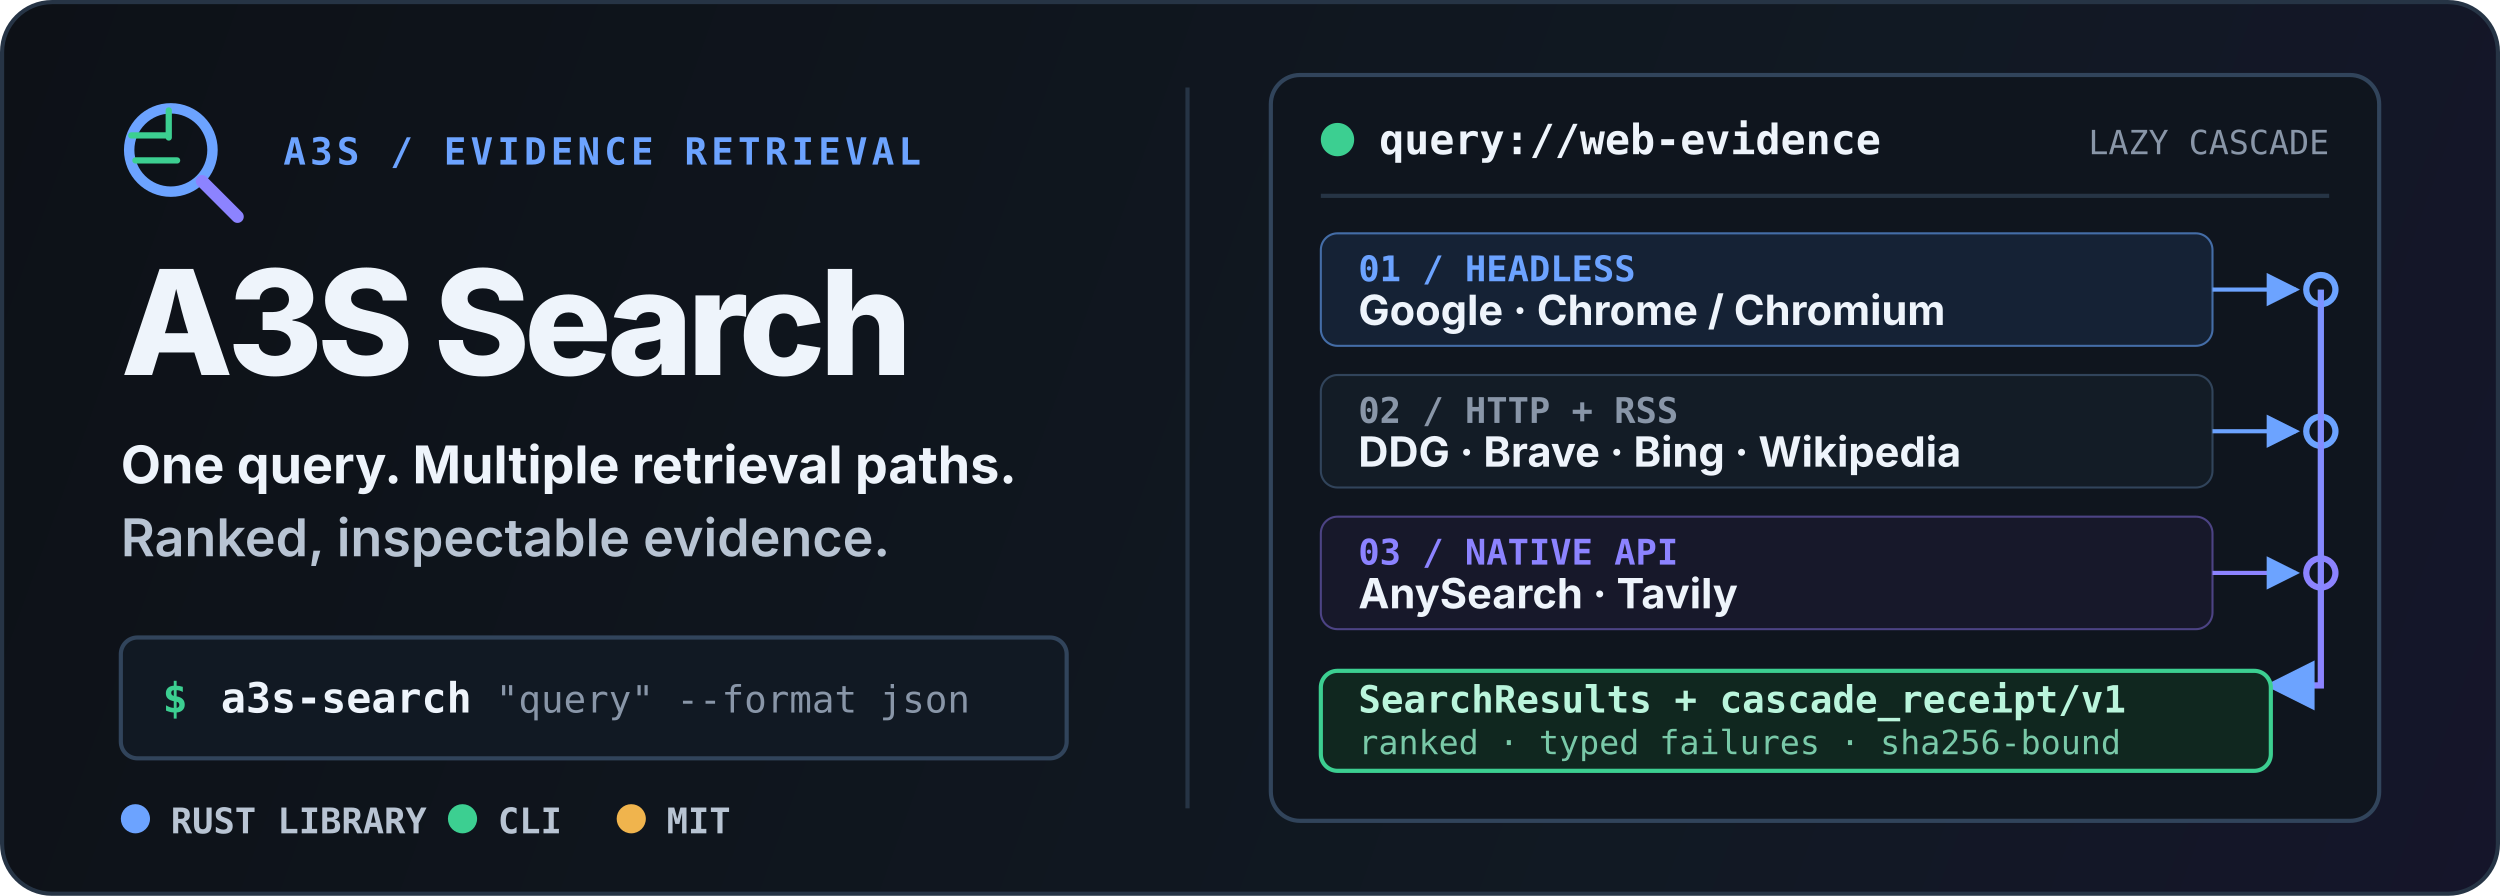
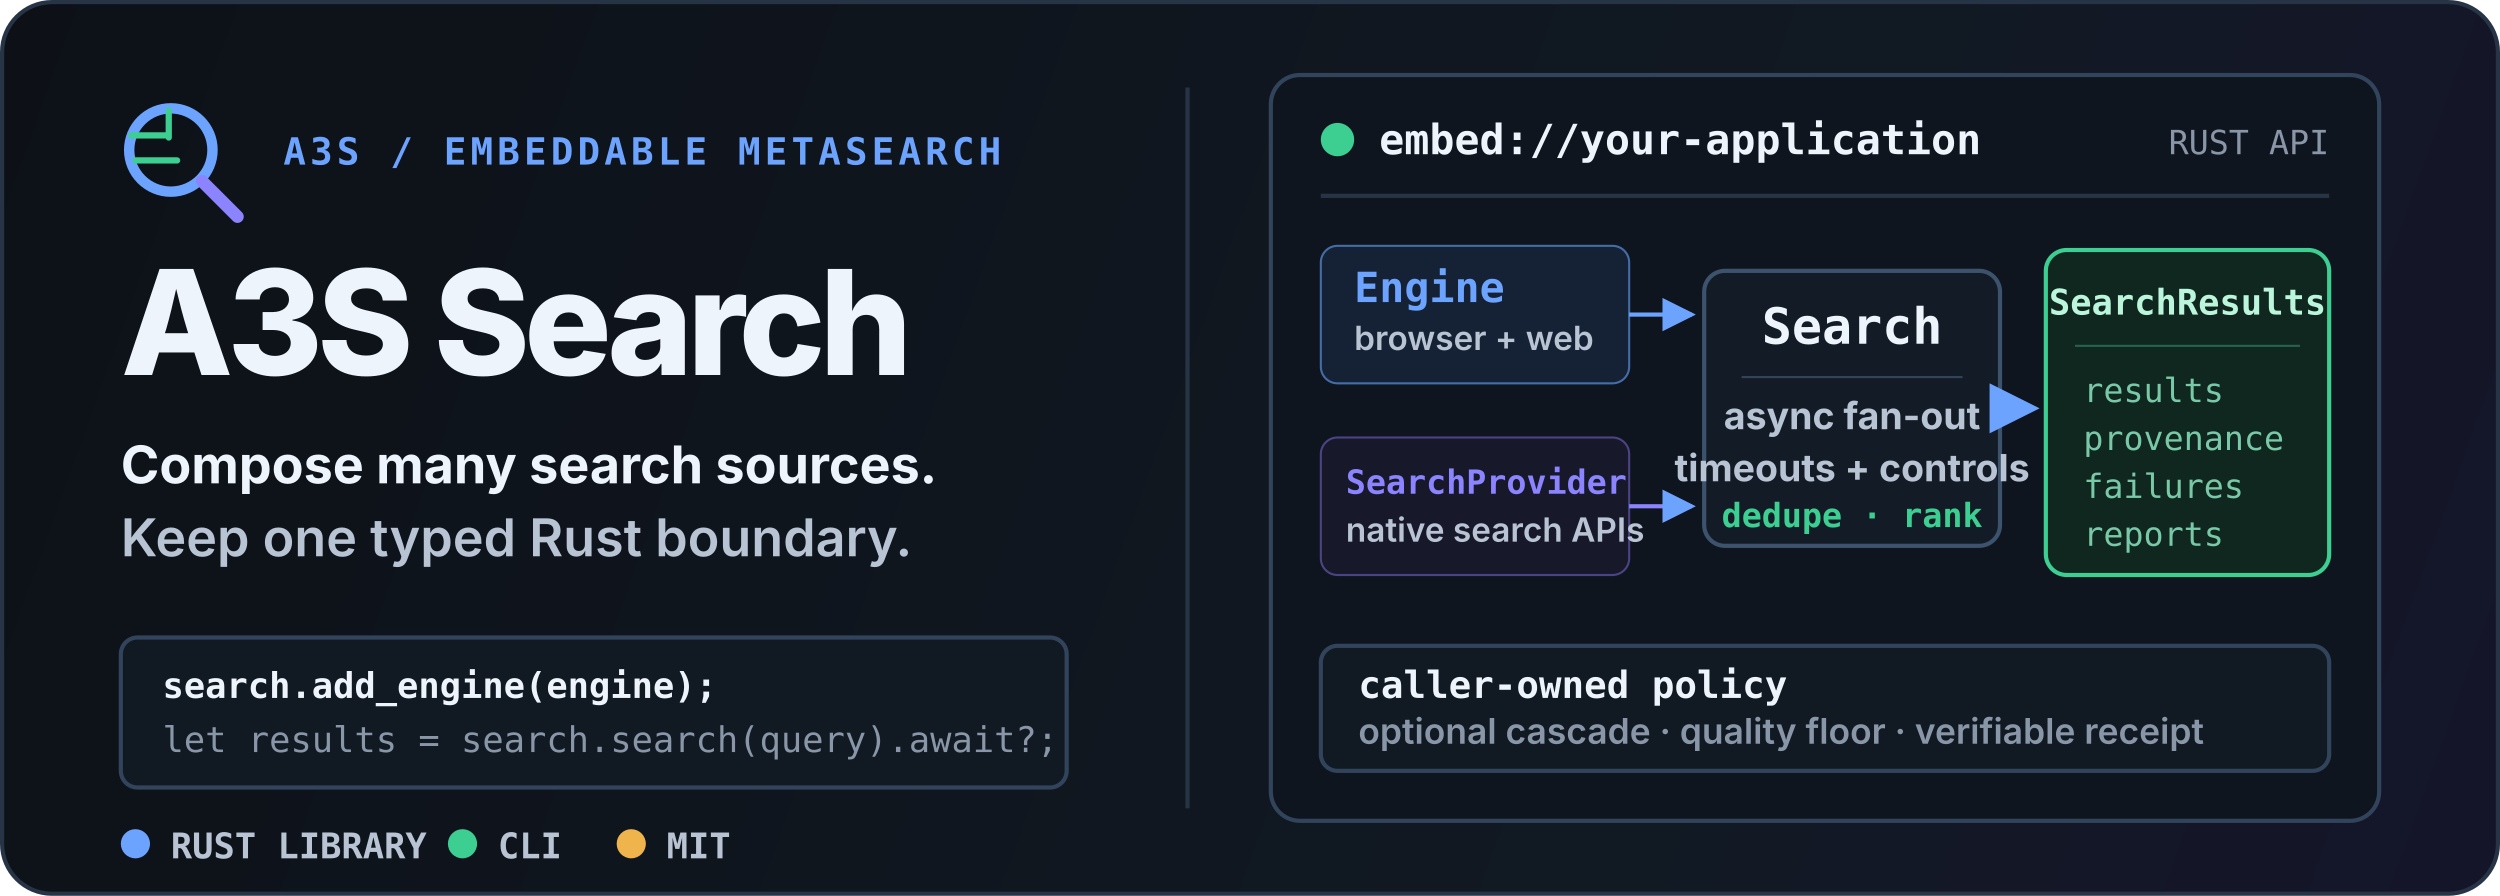
<svg xmlns="http://www.w3.org/2000/svg" width="1200" height="430" viewBox="0 0 1200 430" role="img" aria-labelledby="title desc">
  <defs>
    <linearGradient id="background" x1="0" y1="0" x2="1200" y2="430" gradientUnits="userSpaceOnUse">
      <stop stop-color="#0d1117" />
      <stop offset="0.68" stop-color="#111923" />
      <stop offset="1" stop-color="#15152a" />
    </linearGradient>
    <linearGradient id="route" x1="0" y1="0" x2="1" y2="1">
      <stop stop-color="#6ca3ff" />
      <stop offset="1" stop-color="#8c83ff" />
    </linearGradient>
    <marker id="arrow" markerWidth="8" markerHeight="8" refX="7" refY="4" orient="auto">
      <path d="M0 0L8 4L0 8Z" fill="#6ca3ff" />
    </marker>
  </defs>
  <rect x="1" y="1" width="1198" height="428" rx="24" fill="url(#background)" stroke="#263445" stroke-width="2" />
  <path d="M570 42V388" stroke="#263445" stroke-width="2" />
  <g id="identity" transform="translate(58 48)">
    <g id="route-mark" transform="translate(0 0)" fill="none" stroke-linecap="round">
      <circle cx="24" cy="24" r="20" stroke="#6ca3ff" stroke-width="5" />
      <path d="M39 39L56 56" stroke="#8c83ff" stroke-width="6" />
      <path d="M5 17H22M7 29H27M23 5V18" stroke="#3ccf91" stroke-width="3" />
    </g>
-     <text x="78" y="31" fill="#6ca3ff" font-family="ui-monospace, SFMono-Regular, Menlo, monospace" font-size="18" font-weight="700" letter-spacing="2">A3S / EVIDENCE RETRIEVAL</text>
+     <text x="78" y="31" fill="#6ca3ff" font-family="ui-monospace, SFMono-Regular, Menlo, monospace" font-size="18" font-weight="700" letter-spacing="2">A3S / EMBEDDABLE METASEARCH</text>
    <text y="132" fill="#eef4fb" font-family="-apple-system, BlinkMacSystemFont, 'Segoe UI', 'PingFang SC', sans-serif" font-size="70" font-weight="760" letter-spacing="-2.8">A3S Search</text>
-     <text y="184" fill="#eef4fb" font-family="-apple-system, BlinkMacSystemFont, 'Segoe UI', 'PingFang SC', sans-serif" font-size="25" font-weight="650">One query. Multiple retrieval paths.</text>
-     <text y="219" fill="#b8c4d3" font-family="-apple-system, BlinkMacSystemFont, 'Segoe UI', 'PingFang SC', sans-serif" font-size="25" font-weight="560">Ranked, inspectable evidence.</text>
+     <text y="184" fill="#eef4fb" font-family="-apple-system, BlinkMacSystemFont, 'Segoe UI', 'PingFang SC', sans-serif" font-size="25" font-weight="650">Compose many search sources.</text>
+     <text y="219" fill="#b8c4d3" font-family="-apple-system, BlinkMacSystemFont, 'Segoe UI', 'PingFang SC', sans-serif" font-size="25" font-weight="560">Keep one typed Rust boundary.</text>
    <g transform="translate(0 258)">
-       <rect width="454" height="58" rx="8" fill="#111923" stroke="#31445b" stroke-width="2" />
-       <text x="20" y="36" fill="#3ccf91" font-family="ui-monospace, SFMono-Regular, Menlo, monospace" font-size="20" font-weight="700">$</text>
-       <text x="48" y="36" fill="#eef4fb" font-family="ui-monospace, SFMono-Regular, Menlo, monospace" font-size="20" font-weight="700">a3s-search</text>
-       <text x="180" y="36" fill="#8996a8" font-family="ui-monospace, SFMono-Regular, Menlo, monospace" font-size="18">"query" --format json</text>
+       <rect width="454" height="72" rx="8" fill="#111923" stroke="#31445b" stroke-width="2" />
+       <text x="20" y="29" fill="#eef4fb" font-family="ui-monospace, SFMono-Regular, Menlo, monospace" font-size="17" font-weight="700">search.add_engine(engine);</text>
+       <text x="20" y="55" fill="#8996a8" font-family="ui-monospace, SFMono-Regular, Menlo, monospace" font-size="17">let results = search.search(query).await?;</text>
    </g>
-     <g transform="translate(0 338)" font-family="ui-monospace, SFMono-Regular, Menlo, monospace" font-size="17" font-weight="700">
+     <g transform="translate(0 350)" font-family="ui-monospace, SFMono-Regular, Menlo, monospace" font-size="17" font-weight="700">
      <circle cx="7" cy="7" r="7" fill="#6ca3ff" />
      <text x="24" y="14" fill="#b8c4d3">RUST LIBRARY</text>
      <circle cx="164" cy="7" r="7" fill="#3ccf91" />
      <text x="181" y="14" fill="#b8c4d3">CLI</text>
      <circle cx="245" cy="7" r="7" fill="#f0b44d" />
      <text x="262" y="14" fill="#b8c4d3">MIT</text>
    </g>
  </g>
-   <g id="evidence-cascade" transform="translate(610 36)">
+   <g id="embedded-kernel" transform="translate(610 36)">
    <rect width="532" height="358" rx="14" fill="#0f151e" stroke="#31445b" stroke-width="2" />
    <g transform="translate(24 23)">
      <circle cx="8" cy="8" r="8" fill="#3ccf91" />
-       <text x="28" y="15" fill="#eef4fb" font-family="ui-monospace, SFMono-Regular, Menlo, monospace" font-size="20" font-weight="700">query://web-evidence</text>
-       <text x="484" y="15" fill="#8996a8" text-anchor="end" font-family="ui-monospace, SFMono-Regular, Menlo, monospace" font-size="16">LAZY CASCADE</text>
+       <text x="28" y="15" fill="#eef4fb" font-family="ui-monospace, SFMono-Regular, Menlo, monospace" font-size="20" font-weight="700">embed://your-application</text>
+       <text x="484" y="15" fill="#8996a8" text-anchor="end" font-family="ui-monospace, SFMono-Regular, Menlo, monospace" font-size="16">RUST API</text>
    </g>
    <path d="M24 58H508" stroke="#263445" stroke-width="2" />
-     <g transform="translate(24 76)">
-       <rect width="428" height="54" rx="8" fill="#152235" stroke="#446da7" />
-       <text x="18" y="23" fill="#6ca3ff" font-family="ui-monospace, SFMono-Regular, Menlo, monospace" font-size="17" font-weight="700">01 / HEADLESS</text>
-       <text x="18" y="44" fill="#eef4fb" font-family="-apple-system, BlinkMacSystemFont, 'Segoe UI', sans-serif" font-size="20" font-weight="650">Google · Chrome / Chromium</text>
-       <path d="M428 27H468" stroke="#6ca3ff" stroke-width="2" marker-end="url(#arrow)" />
-       <circle cx="480" cy="27" r="7" fill="#0f151e" stroke="#6ca3ff" stroke-width="3" />
+     <g id="engine-source" transform="translate(24 82)">
+       <rect width="148" height="66" rx="8" fill="#152235" stroke="#446da7" />
+       <text x="16" y="27" fill="#6ca3ff" font-family="ui-monospace, SFMono-Regular, Menlo, monospace" font-size="20" font-weight="700">Engine</text>
+       <text x="16" y="50" fill="#b8c4d3" font-family="-apple-system, BlinkMacSystemFont, 'Segoe UI', sans-serif" font-size="16" font-weight="600">browser + web</text>
    </g>
-     <g transform="translate(24 144)">
-       <rect width="428" height="54" rx="8" fill="#131c26" stroke="#31445b" />
-       <text x="18" y="23" fill="#8996a8" font-family="ui-monospace, SFMono-Regular, Menlo, monospace" font-size="17" font-weight="700">02 / HTTP + RSS</text>
-       <text x="18" y="44" fill="#eef4fb" font-family="-apple-system, BlinkMacSystemFont, 'Segoe UI', sans-serif" font-size="20" font-weight="650">DDG · Brave · Bing · Wikipedia</text>
-       <path d="M428 27H468" stroke="#6ca3ff" stroke-width="2" marker-end="url(#arrow)" />
-       <circle cx="480" cy="27" r="7" fill="#0f151e" stroke="#6ca3ff" stroke-width="3" />
+     <g id="provider-source" transform="translate(24 174)">
+       <rect width="148" height="66" rx="8" fill="#17182a" stroke="#4c4384" />
+       <text x="12" y="27" fill="#8c83ff" font-family="ui-monospace, SFMono-Regular, Menlo, monospace" font-size="16" font-weight="700">SearchProvider</text>
+       <text x="12" y="50" fill="#b8c4d3" font-family="-apple-system, BlinkMacSystemFont, 'Segoe UI', sans-serif" font-size="16" font-weight="600">native search APIs</text>
    </g>
-     <g transform="translate(24 212)">
-       <rect width="428" height="54" rx="8" fill="#17182a" stroke="#4c4384" />
-       <text x="18" y="23" fill="#8c83ff" font-family="ui-monospace, SFMono-Regular, Menlo, monospace" font-size="17" font-weight="700">03 / NATIVE API</text>
-       <text x="18" y="44" fill="#eef4fb" font-family="-apple-system, BlinkMacSystemFont, 'Segoe UI', sans-serif" font-size="20" font-weight="650">AnySearch · Tavily</text>
-       <path d="M428 27H468" stroke="#8c83ff" stroke-width="2" marker-end="url(#arrow)" />
-       <circle cx="480" cy="27" r="7" fill="#0f151e" stroke="#8c83ff" stroke-width="3" />
+     <path d="M172 115H202" stroke="#6ca3ff" stroke-width="2" marker-end="url(#arrow)" />
+     <path d="M172 207H202" stroke="#8c83ff" stroke-width="2" marker-end="url(#arrow)" />
+     <g id="search-kernel" transform="translate(208 94)">
+       <rect width="142" height="132" rx="10" fill="#131c26" stroke="#3d536d" stroke-width="2" />
+       <text x="71" y="35" fill="#eef4fb" text-anchor="middle" font-family="ui-monospace, SFMono-Regular, Menlo, monospace" font-size="24" font-weight="760">Search</text>
+       <path d="M18 51H124" stroke="#31445b" />
+       <text x="71" y="76" fill="#b8c4d3" text-anchor="middle" font-family="-apple-system, BlinkMacSystemFont, 'Segoe UI', sans-serif" font-size="18" font-weight="650">async fan-out</text>
+       <text x="71" y="101" fill="#b8c4d3" text-anchor="middle" font-family="-apple-system, BlinkMacSystemFont, 'Segoe UI', sans-serif" font-size="18" font-weight="650">timeouts + controls</text>
+       <text x="71" y="123" fill="#3ccf91" text-anchor="middle" font-family="ui-monospace, SFMono-Regular, Menlo, monospace" font-size="16" font-weight="700">dedupe · rank</text>
    </g>
-     <path d="M504 103V293H480" fill="none" stroke="url(#route)" stroke-width="3" marker-end="url(#arrow)" />
-     <g transform="translate(24 286)">
-       <rect width="456" height="48" rx="8" fill="#10271f" stroke="#3ccf91" stroke-width="2" />
-       <text x="18" y="20" fill="#baf5dc" font-family="ui-monospace, SFMono-Regular, Menlo, monospace" font-size="18" font-weight="700">SearchResults + cascade_receipt/v1</text>
-       <text x="18" y="40" fill="#79c9a8" font-family="ui-monospace, SFMono-Regular, Menlo, monospace" font-size="16">ranked · typed failures · sha256-bound</text>
+     <path d="M350 160H366" stroke="url(#route)" stroke-width="3" marker-end="url(#arrow)" />
+     <g id="typed-output" transform="translate(372 84)">
+       <rect width="136" height="156" rx="10" fill="#10271f" stroke="#3ccf91" stroke-width="2" />
+       <text x="68" y="31" fill="#baf5dc" text-anchor="middle" font-family="ui-monospace, SFMono-Regular, Menlo, monospace" font-size="17" font-weight="700">SearchResults</text>
+       <path d="M14 46H122" stroke="#28624e" />
+       <text x="18" y="73" fill="#79c9a8" font-family="ui-monospace, SFMono-Regular, Menlo, monospace" font-size="16">results</text>
+       <text x="18" y="96" fill="#79c9a8" font-family="ui-monospace, SFMono-Regular, Menlo, monospace" font-size="16">provenance</text>
+       <text x="18" y="119" fill="#79c9a8" font-family="ui-monospace, SFMono-Regular, Menlo, monospace" font-size="16">failures</text>
+       <text x="18" y="142" fill="#79c9a8" font-family="ui-monospace, SFMono-Regular, Menlo, monospace" font-size="16">reports</text>
+     </g>
+     <g id="caller-policy" transform="translate(24 274)">
+       <rect width="484" height="60" rx="8" fill="#111923" stroke="#31445b" stroke-width="2" />
+       <text x="18" y="25" fill="#eef4fb" font-family="ui-monospace, SFMono-Regular, Menlo, monospace" font-size="18" font-weight="700">caller-owned policy</text>
+       <text x="18" y="47" fill="#8996a8" font-family="-apple-system, BlinkMacSystemFont, 'Segoe UI', sans-serif" font-size="17" font-weight="600">optional cascade · quality floor · verifiable receipt</text>
    </g>
  </g>
</svg>
